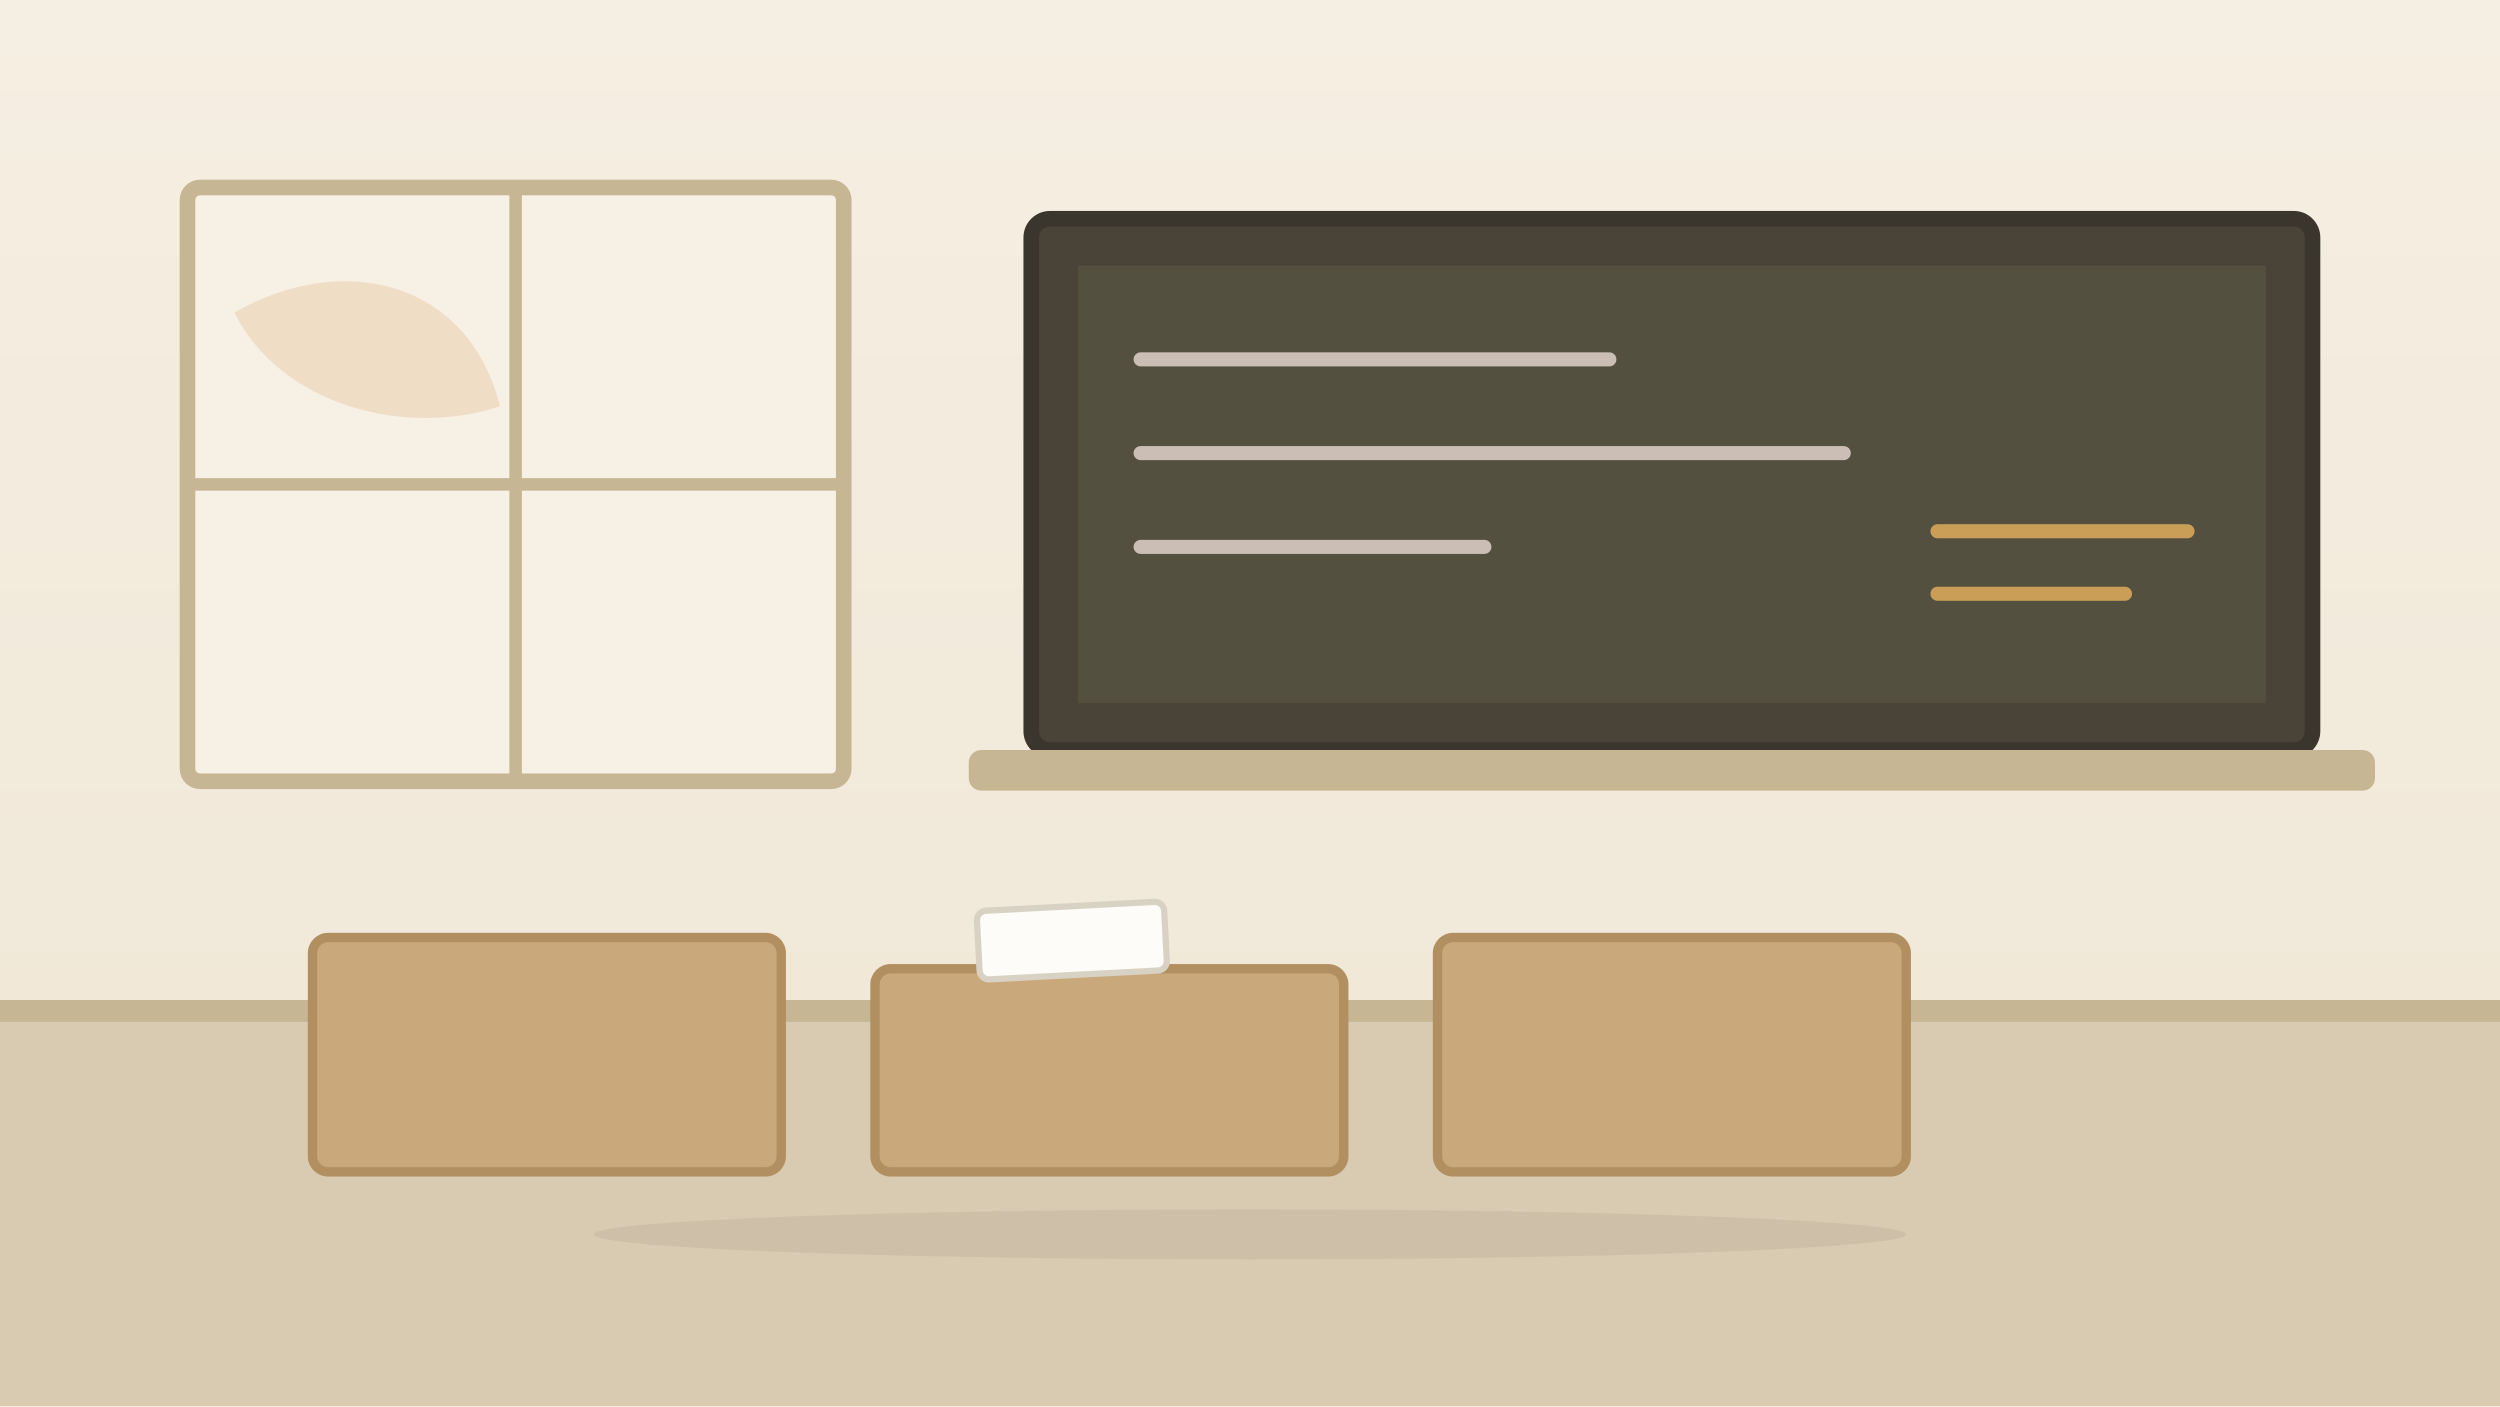
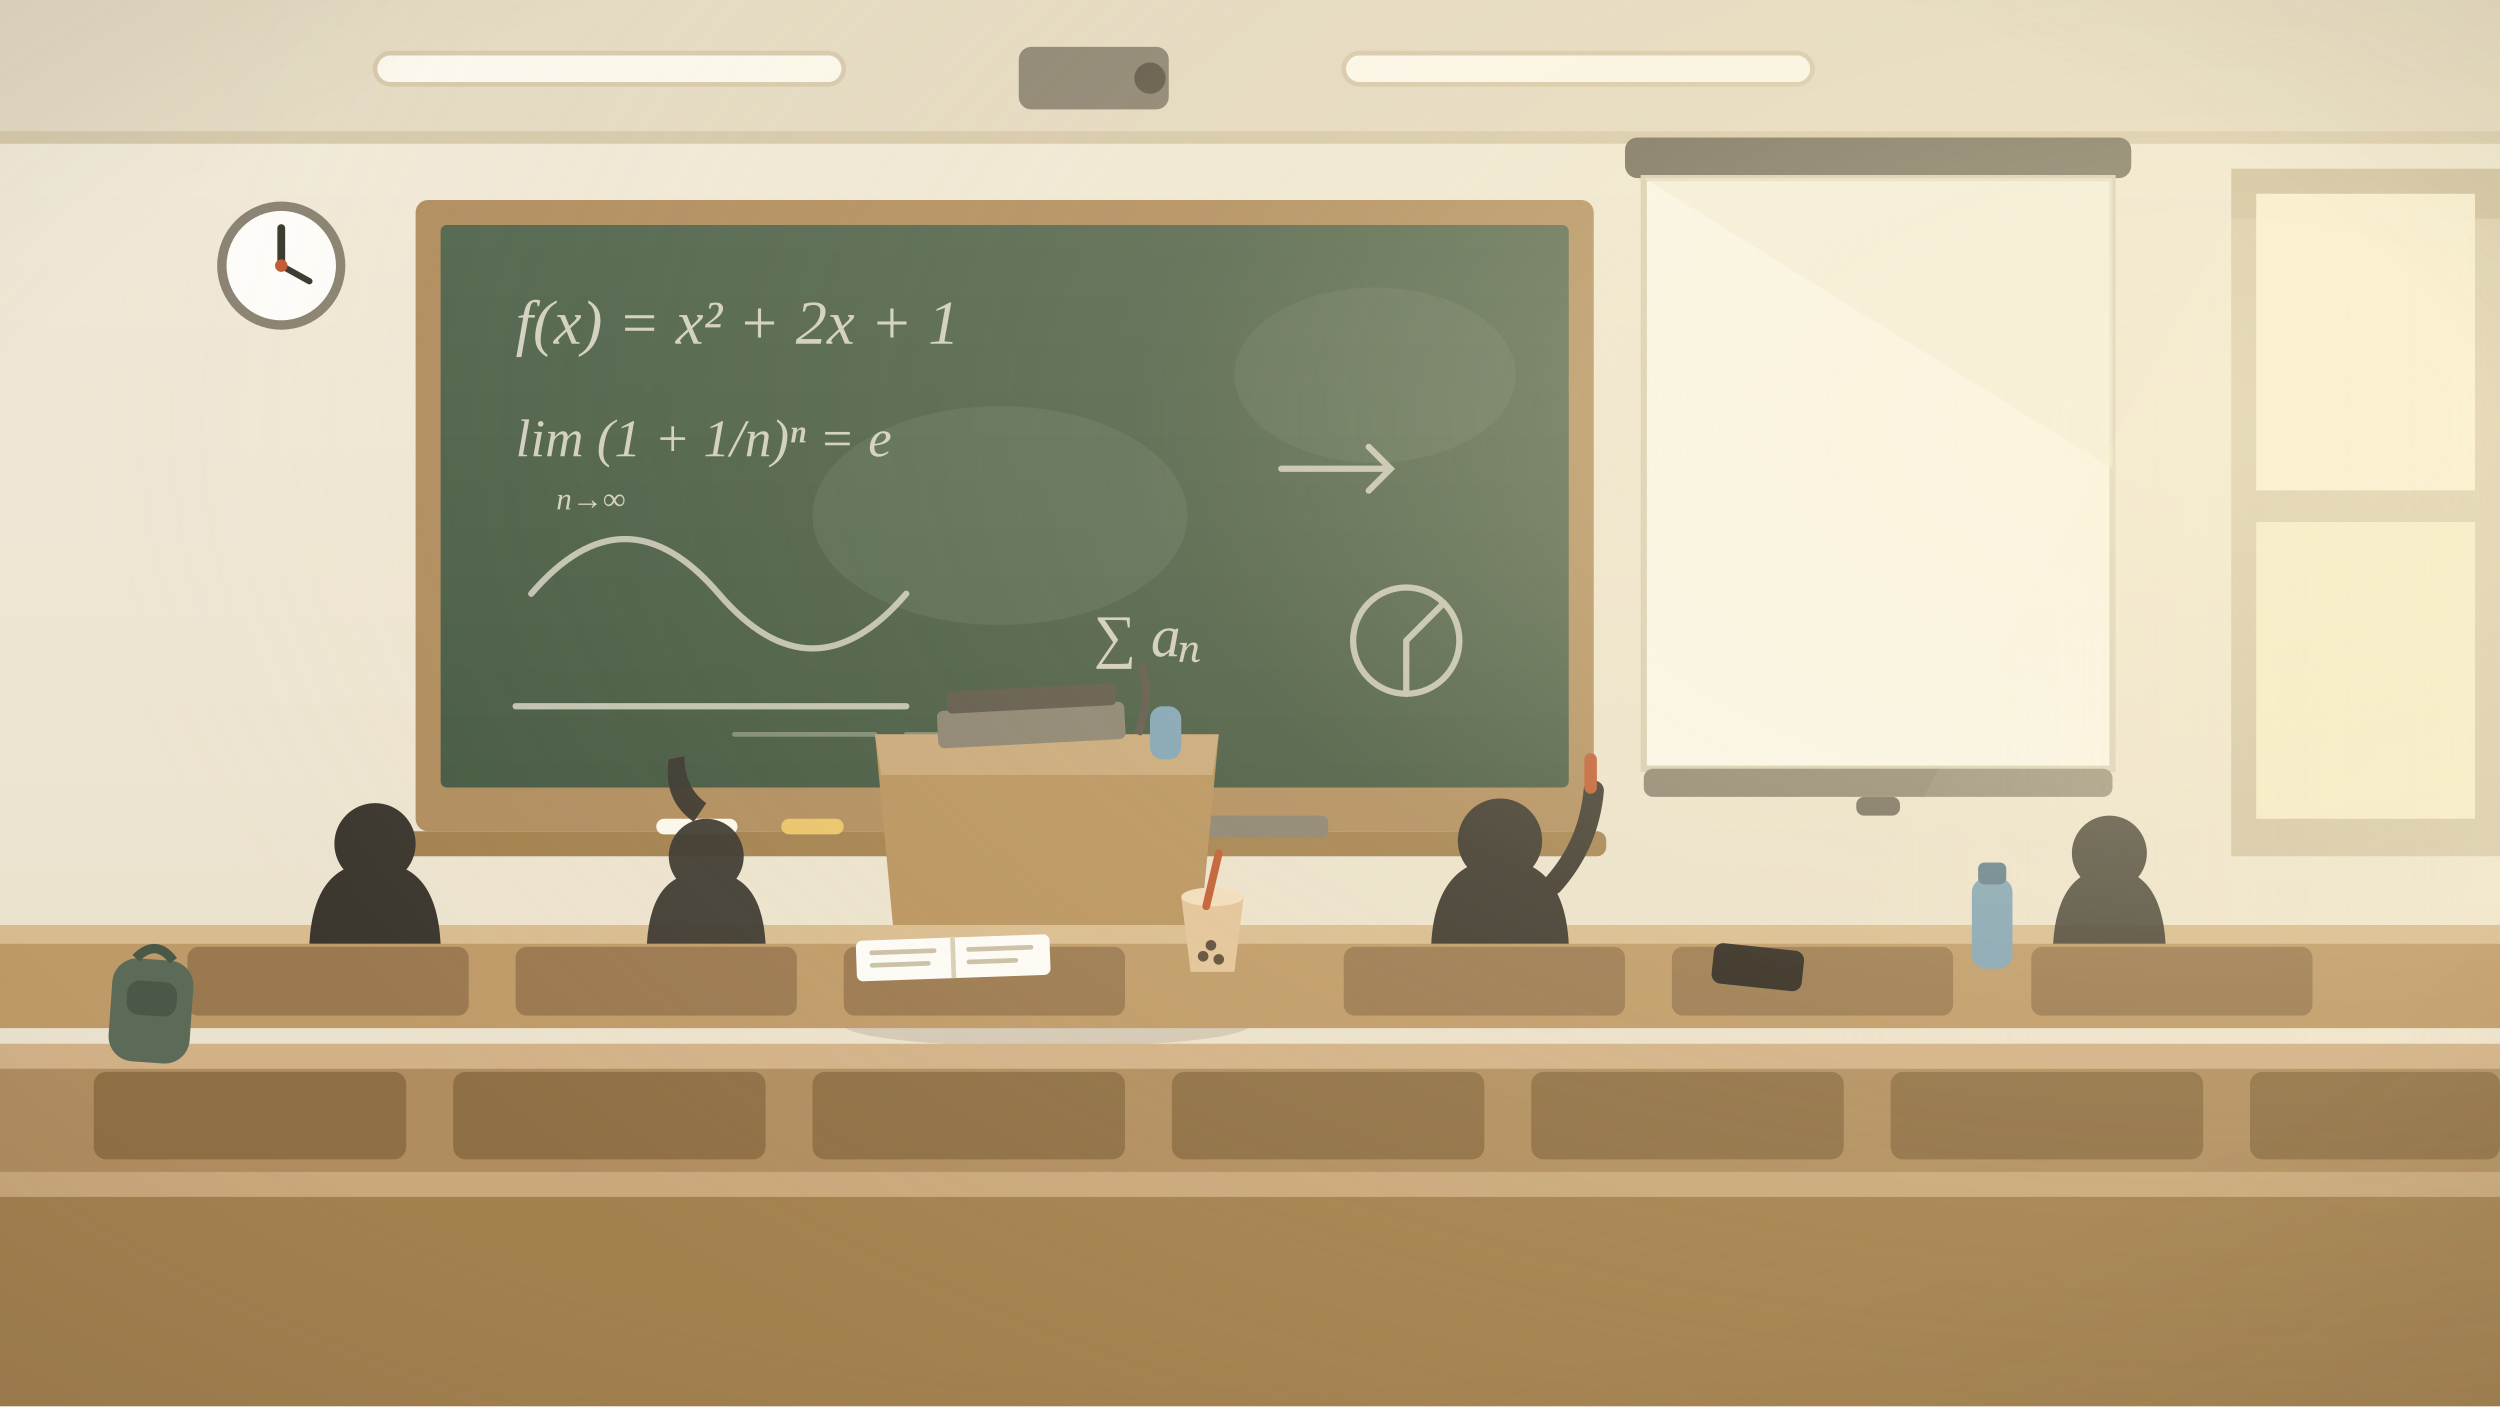
<svg xmlns="http://www.w3.org/2000/svg" width="1600" height="900" viewBox="0 0 1600 900">
  <defs>
-     <linearGradient id="sky" x1="0" y1="0" x2="0" y2="1">
-       <stop offset="0" stop-color="#F5EEE2" />
-       <stop offset="1" stop-color="#EFE6D4" />
+     <linearGradient id="wall" x1="0" y1="0" x2="0" y2="1">
+       <stop offset="0" stop-color="#F1EADA" />
+       <stop offset="1" stop-color="#E9DFC9" />
    </linearGradient>
+     <linearGradient id="board" x1="0" y1="0" x2="0" y2="1">
+       <stop offset="0" stop-color="#51654F" />
+       <stop offset="1" stop-color="#455943" />
+     </linearGradient>
+     <linearGradient id="winlight" x1="0" y1="0" x2="1" y2="0">
+       <stop offset="0" stop-color="#FBF3D9" stop-opacity="0" />
+       <stop offset="1" stop-color="#FBF3D9" stop-opacity="0.9" />
+     </linearGradient>
+     <radialGradient id="dayGlow" cx="0.88" cy="0.3" r="0.85">
+       <stop offset="0" stop-color="#FBEFC9" stop-opacity="0.5" />
+       <stop offset="0.5" stop-color="#F8E8B8" stop-opacity="0.14" />
+       <stop offset="1" stop-color="#F8E8B8" stop-opacity="0" />
+     </radialGradient>
+     <radialGradient id="vig" cx="0.5" cy="0.46" r="0.85">
+       <stop offset="0.62" stop-color="#3A2E24" stop-opacity="0" />
+       <stop offset="1" stop-color="#3A2E24" stop-opacity="0.15" />
+     </radialGradient>
  </defs>
-   <rect width="1600" height="900" fill="url(#sky)" />
-   <rect x="0" y="640" width="1600" height="260" fill="#D8CBB2" />
-   <rect x="0" y="640" width="1600" height="14" fill="#C6B693" />
-   <rect x="120" y="120" width="420" height="380" rx="8" fill="#F7F0E4" stroke="#C6B693" stroke-width="10" />
-   <path d="M330 120 L 330 500 M120 310 L 540 310" stroke="#C6B693" stroke-width="8" />
-   <path d="M150 200 C 220 160, 300 180, 320 260 C 260 280, 180 260, 150 200 Z" fill="#EAC9A8" opacity="0.5" />
-   <rect x="660" y="140" width="820" height="340" rx="12" fill="#4A4438" stroke="#3A362E" stroke-width="10" />
-   <rect x="690" y="170" width="760" height="280" fill="#54503F" />
-   <path d="M730 230 L 1030 230 M730 290 L 1180 290 M730 350 L 950 350" stroke="#F3E4DC" stroke-width="9" stroke-linecap="round" opacity="0.75" />
-   <path d="M1240 340 L 1400 340 M1240 380 L 1360 380" stroke="#E8B25C" stroke-width="9" stroke-linecap="round" opacity="0.8" />
-   <rect x="620" y="480" width="900" height="26" rx="8" fill="#C6B693" />
-   <rect x="200" y="600" width="300 " height="150" rx="10" fill="#C9A87B" stroke="#B18F60" stroke-width="6" />
-   <rect x="560" y="620" width="300" height="130" rx="10" fill="#C9A87B" stroke="#B18F60" stroke-width="6" />
-   <rect x="920" y="600" width="300" height="150" rx="10" fill="#C9A87B" stroke="#B18F60" stroke-width="6" />
-   <rect x="626" y="580" width="120" height="44" rx="6" fill="#FDFCF9" stroke="#D8D2C4" stroke-width="4" transform="rotate(-3 686 602)" />
-   <ellipse cx="800" cy="790" rx="420" ry="16" fill="#2A241D" opacity="0.07" />
+   <rect width="1600" height="900" fill="url(#wall)" />
+   <rect x="0" y="0" width="1600" height="88" fill="#E4DAC3" />
+   <rect x="0" y="84" width="1600" height="8" fill="#D6C9AC" />
+   <rect x="240" y="34" width="300" height="20" rx="10" fill="#FBF8EE" stroke="#D6C9AC" stroke-width="3" />
+   <rect x="860" y="34" width="300" height="20" rx="10" fill="#FBF8EE" stroke="#D6C9AC" stroke-width="3" />
+   <rect x="652" y="30" width="96" height="40" rx="8" fill="#8A8272" />
+   <circle cx="736" cy="50" r="10" fill="#5C564A" />
+   <circle cx="180" cy="170" r="38" fill="#FDFCF9" stroke="#8A8272" stroke-width="6" />
+   <line x1="180" y1="170" x2="180" y2="146" stroke="#3A362E" stroke-width="5" stroke-linecap="round" />
+   <line x1="180" y1="170" x2="198" y2="180" stroke="#3A362E" stroke-width="4" stroke-linecap="round" />
+   <circle cx="180" cy="170" r="4" fill="#C05A32" />
+   <rect x="266" y="128" width="754" height="404" rx="8" fill="#B08D5F" />
+   <rect x="282" y="144" width="722" height="360" rx="4" fill="url(#board)" />
+   <rect x="258" y="532" width="770" height="16" rx="6" fill="#A3814F" />
+   <rect x="420" y="524" width="52" height="10" rx="5" fill="#FBF8EE" />
+   <rect x="500" y="524" width="40" height="10" rx="5" fill="#E9C46A" />
+   <rect x="760" y="522" width="90" height="14" rx="4" fill="#8A8272" />
+   <ellipse cx="640" cy="330" rx="120" ry="70" fill="#DFE5D8" opacity="0.08" />
+   <ellipse cx="880" cy="240" rx="90" ry="56" fill="#DFE5D8" opacity="0.07" />
+   <g fill="#E8E4D5" opacity="0.85" font-family="Georgia, 'Times New Roman', serif">
+     <text x="330" y="220" font-size="40" font-style="italic">f(x) = x² + 2x + 1</text>
+     <text x="330" y="292" font-size="34" font-style="italic">lim  (1 + 1/n)ⁿ = e</text>
+     <text x="356" y="326" font-size="20" font-style="italic">n→∞</text>
+     <text x="700" y="420" font-size="38" font-style="italic">∑ aₙ</text>
+   </g>
+   <g stroke="#E8E4D5" stroke-width="4" fill="none" stroke-linecap="round" opacity="0.75">
+     <path d="M340 380 q60 -70 120 0 q60 70 120 0" />
+     <path d="M330 452 h250" />
+     <path d="M820 300 l70 0 M876 286 l14 14 l-14 14" />
+     <circle cx="900" cy="410" r="34" />
+     <path d="M900 410 l24 -24 M900 410 l0 34" />
+   </g>
+   <g stroke="#E8E4D5" stroke-width="3" fill="none" opacity="0.35" stroke-linecap="round">
+     <path d="M470 470 h90 M580 470 h40" />
+   </g>
+   <rect x="1052" y="96" width="18" height="14" fill="#8A8272" />
+   <rect x="1334" y="96" width="18" height="14" fill="#8A8272" />
+   <rect x="1040" y="88" width="324" height="26" rx="8" fill="#6E685A" />
+   <rect x="1052" y="114" width="300" height="378" fill="#FBF9F1" />
+   <rect x="1052" y="114" width="300" height="378" fill="none" stroke="#D6CDB6" stroke-width="4" />
+   <path d="M1052 114 L 1352 114 L 1352 300 Z" fill="#F1ECDC" opacity="0.6" />
+   <rect x="1052" y="492" width="300" height="18" rx="6" fill="#8A8272" />
+   <rect x="1188" y="510" width="28" height="12" rx="5" fill="#6E685A" />
+   <rect x="1428" y="108" width="172" height="440" fill="#C9BB9C" />
+   <rect x="1444" y="124" width="140" height="190" fill="#FBF3D9" />
+   <rect x="1444" y="334" width="140" height="190" fill="#F6ECC9" />
+   <rect x="1444" y="314" width="140" height="20" fill="#C9BB9C" />
+   <polygon points="1428,140 1600,140 1600,700 1130,700" fill="url(#winlight)" opacity="0.35" />
+   <g>
+     <path d="M560 470 L 780 470 L 764 640 L 576 640 Z" fill="#B8935F" />
+     <path d="M560 470 L 780 470 L 776 496 L 564 496 Z" fill="#C9A87B" />
+     <rect x="600" y="452" width="120" height="24" rx="4" fill="#8A8272" transform="rotate(-3 660 464)" />
+     <rect x="606" y="440" width="108" height="14" rx="3" fill="#5C564A" transform="rotate(-3 660 447)" />
+     <path d="M728 470 q10 -26 2 -44" stroke="#5C564A" stroke-width="5" fill="none" />
+     <rect x="736" y="452" width="20" height="34" rx="8" fill="#7FA3B8" />
+     <ellipse cx="670" cy="656" rx="130" ry="14" fill="#3A2E24" opacity="0.14" />
+   </g>
+   <rect x="0" y="760" width="1600" height="140" fill="#A3814F" />
+   <rect x="0" y="748" width="1600" height="18" fill="#C9A87B" />
+   <rect x="0" y="680" width="1600" height="70" fill="#B08D5F" />
+   <rect x="0" y="668" width="1600" height="16" fill="#D2B187" />
+   <g fill="#8F6F45">
+     <rect x="60" y="686" width="200" height="56" rx="8" />
+     <rect x="290" y="686" width="200" height="56" rx="8" />
+     <rect x="520" y="686" width="200" height="56" rx="8" />
+     <rect x="750" y="686" width="200" height="56" rx="8" />
+     <rect x="980" y="686" width="200" height="56" rx="8" />
+     <rect x="1210" y="686" width="200" height="56" rx="8" />
+     <rect x="1440" y="686" width="160" height="56" rx="8" />
+   </g>
+   <rect x="0" y="600" width="1600" height="58" fill="#BE9A68" />
+   <rect x="0" y="592" width="1600" height="12" fill="#D8BC90" />
+   <g fill="#9A7850">
+     <rect x="120" y="606" width="180" height="44" rx="7" />
+     <rect x="330" y="606" width="180" height="44" rx="7" />
+     <rect x="540" y="606" width="180" height="44" rx="7" />
+     <rect x="860" y="606" width="180" height="44" rx="7" />
+     <rect x="1070" y="606" width="180" height="44" rx="7" />
+     <rect x="1300" y="606" width="180" height="44" rx="7" />
+   </g>
+   <g fill="#3A362E">
+     <g>
+       <circle cx="240" cy="540" r="26" />
+       <path d="M198 604 C 200 566, 216 552, 240 552 C 264 552, 280 566, 282 604 Z" />
+     </g>
+     <g opacity="0.95">
+       <circle cx="452" cy="548" r="24" />
+       <path d="M444 526 q-20 -14 -16 -40 l10 -2 q0 20 14 30 Z" />
+       <path d="M414 604 C 416 570, 430 558, 452 558 C 474 558, 488 570, 490 604 Z" />
+     </g>
+     <g>
+       <circle cx="960" cy="538" r="27" />
+       <path d="M916 604 C 918 566, 935 550, 960 550 C 985 550, 1002 566, 1004 604 Z" />
+       <path d="M994 566 C 1010 548, 1018 528, 1020 506" stroke="#3A362E" stroke-width="13" fill="none" stroke-linecap="round" />
+       <rect x="1014" y="482" width="8" height="26" rx="4" fill="#C05A32" />
+     </g>
+     <g opacity="0.9">
+       <circle cx="1350" cy="546" r="24" />
+       <path d="M1314 604 C 1316 570, 1330 556, 1350 556 C 1370 556, 1384 570, 1386 604 Z" />
+     </g>
+   </g>
+   <g>
+     <g transform="rotate(-2 610 612)">
+       <rect x="548" y="600" width="124" height="26" rx="4" fill="#FDFCF9" />
+       <line x1="610" y1="600" x2="610" y2="626" stroke="#D6CDB6" stroke-width="3" />
+       <path d="M558 608 h40 M558 616 h36 M620 608 h40 M620 616 h30" stroke="#C9BFA6" stroke-width="3" stroke-linecap="round" />
+     </g>
+     <path d="M756 574 L 762 622 L 790 622 L 796 574 Z" fill="#E3C49A" />
+     <ellipse cx="776" cy="574" rx="20" ry="6" fill="#F1DDBE" />
+     <line x1="780" y1="546" x2="772" y2="580" stroke="#C05A32" stroke-width="5" stroke-linecap="round" />
+     <circle cx="770" cy="612" r="3.4" fill="#5C4A38" />
+     <circle cx="780" cy="614" r="3.4" fill="#5C4A38" />
+     <circle cx="775" cy="605" r="3.4" fill="#5C4A38" />
+     <rect x="1096" y="606" width="58" height="26" rx="6" fill="#2A241D" transform="rotate(6 1125 619)" />
+     <rect x="1262" y="562" width="26" height="58" rx="9" fill="#7FA3B8" />
+     <rect x="1266" y="552" width="18" height="14" rx="4" fill="#5C7B8E" />
+   </g>
+   <g transform="rotate(4 96 656)">
+     <rect x="70" y="614" width="52" height="66" rx="16" fill="#5C6B57" />
+     <rect x="80" y="628" width="32" height="22" rx="8" fill="#4A5847" />
+     <path d="M84 614 q12 -14 24 0" stroke="#4A5847" stroke-width="6" fill="none" />
+   </g>
+   <rect width="1600" height="900" fill="url(#dayGlow)" />
+   <rect width="1600" height="900" fill="url(#vig)" />
</svg>
